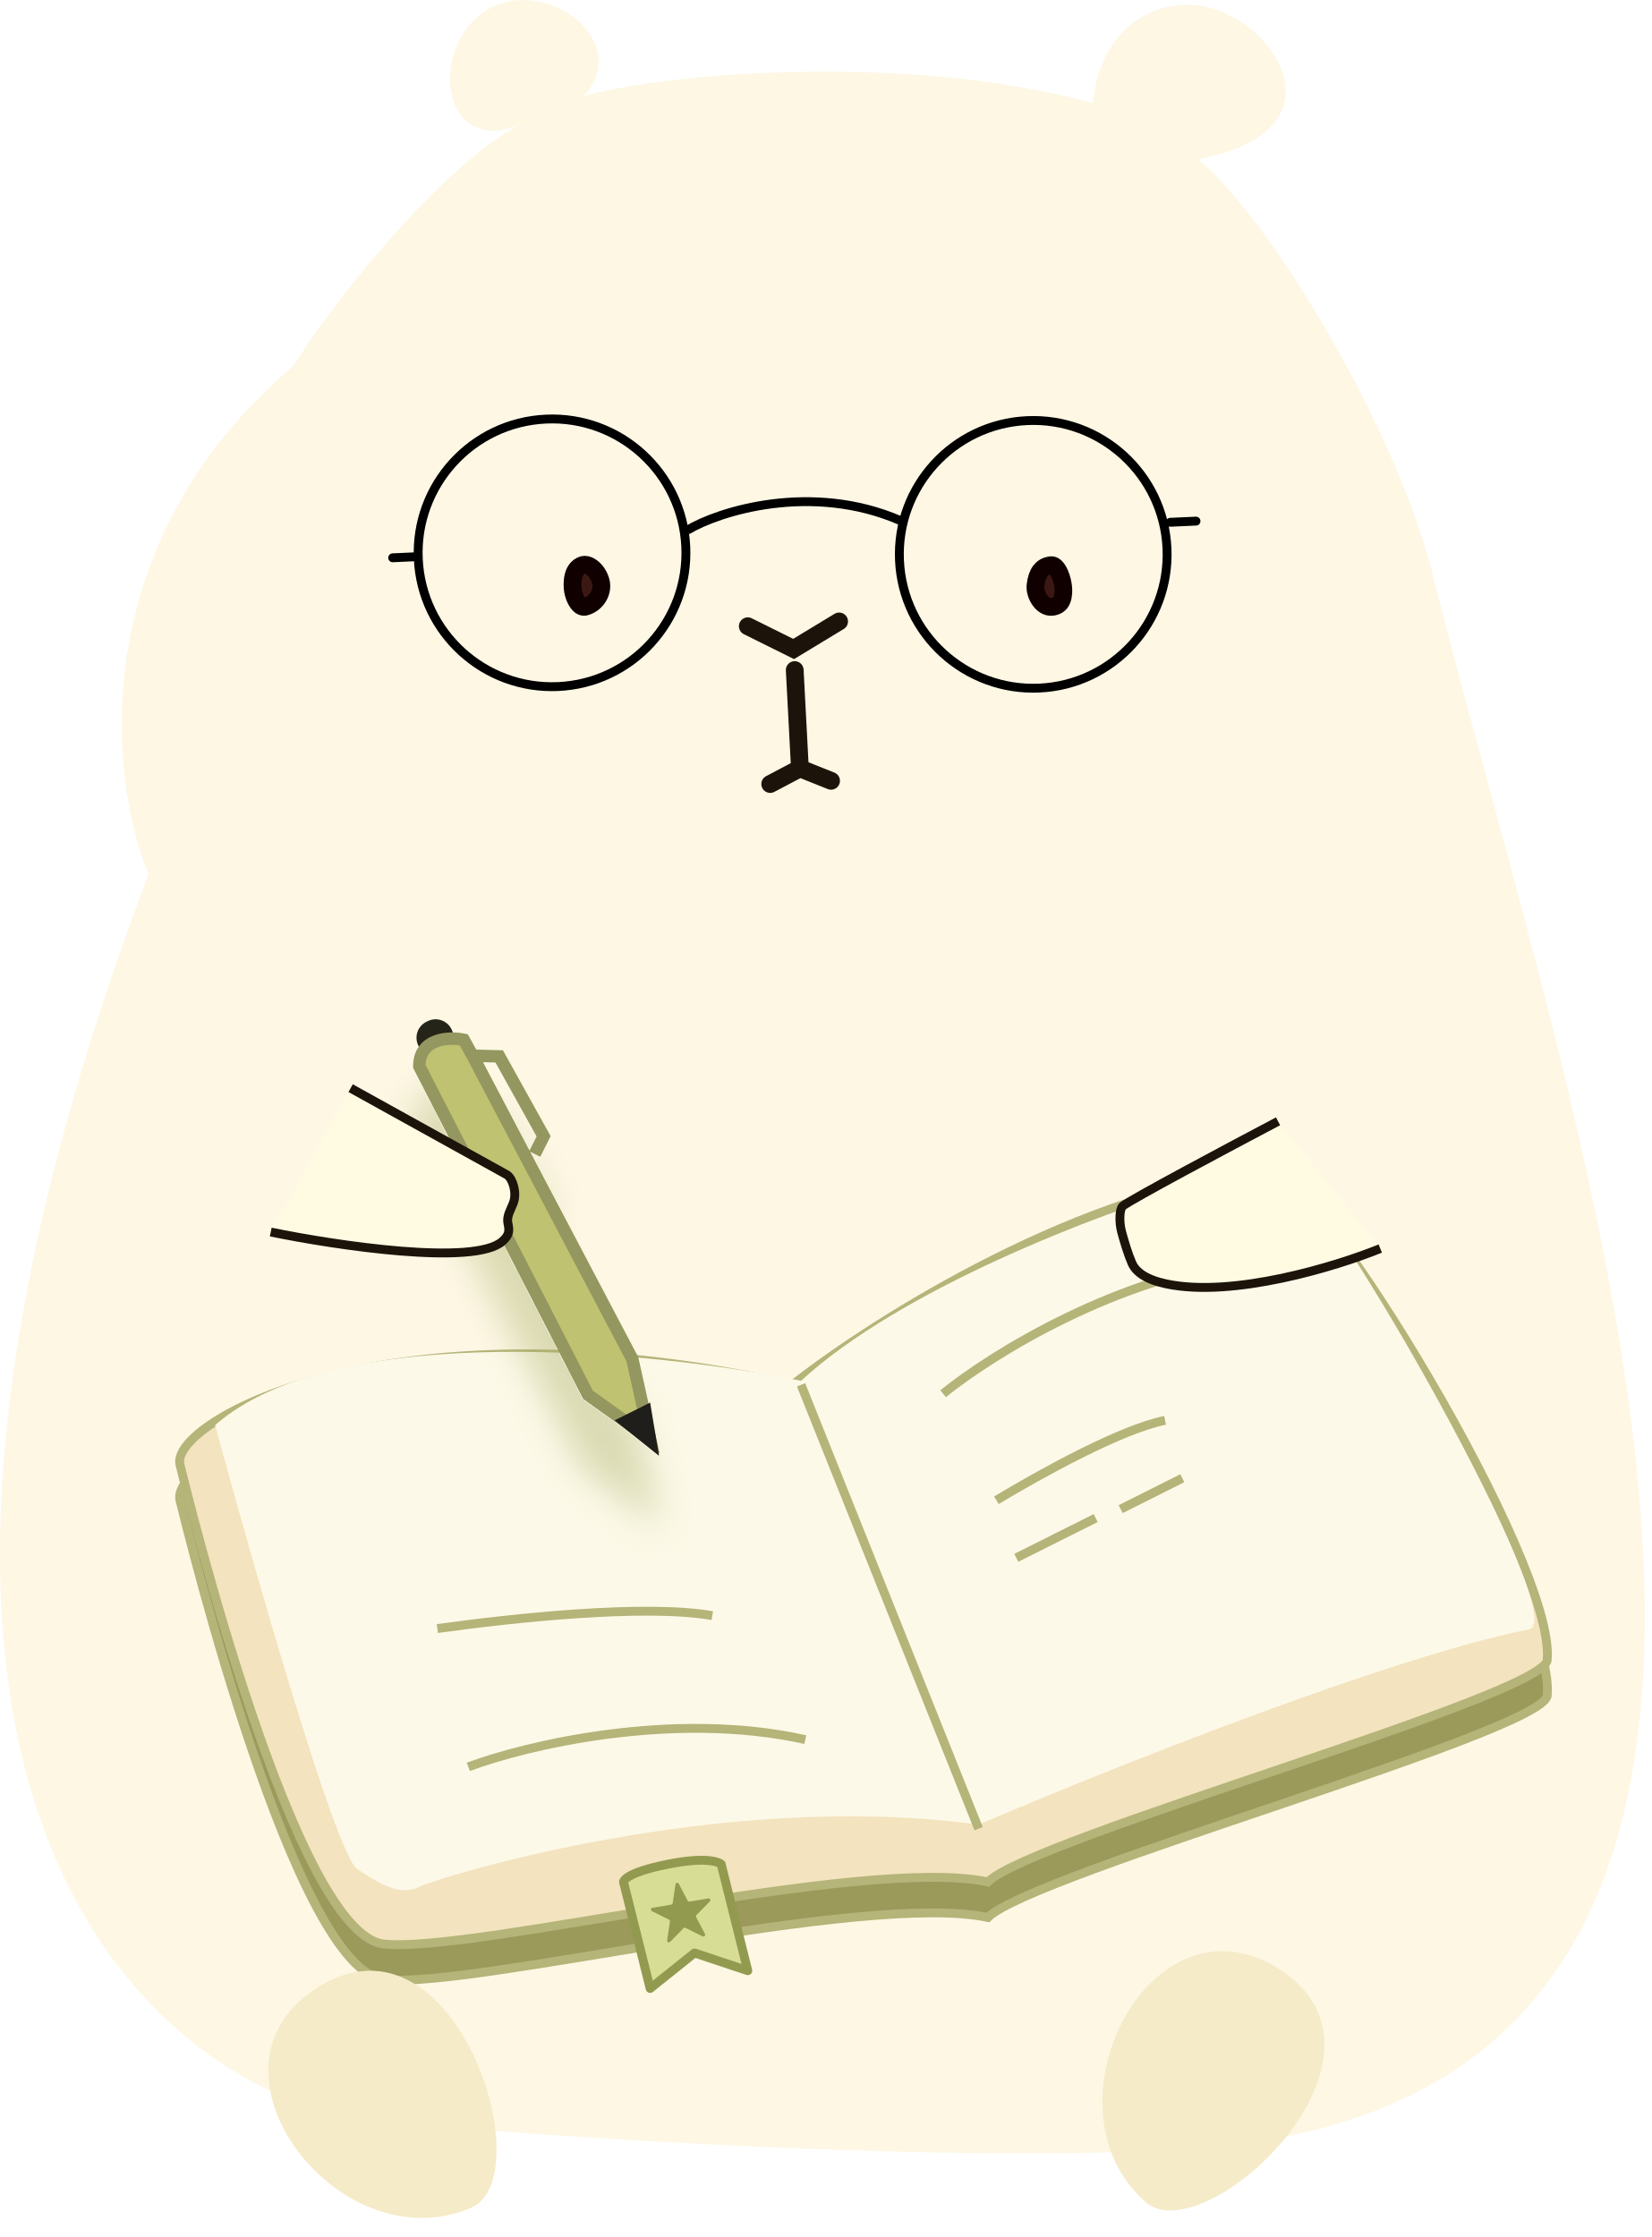
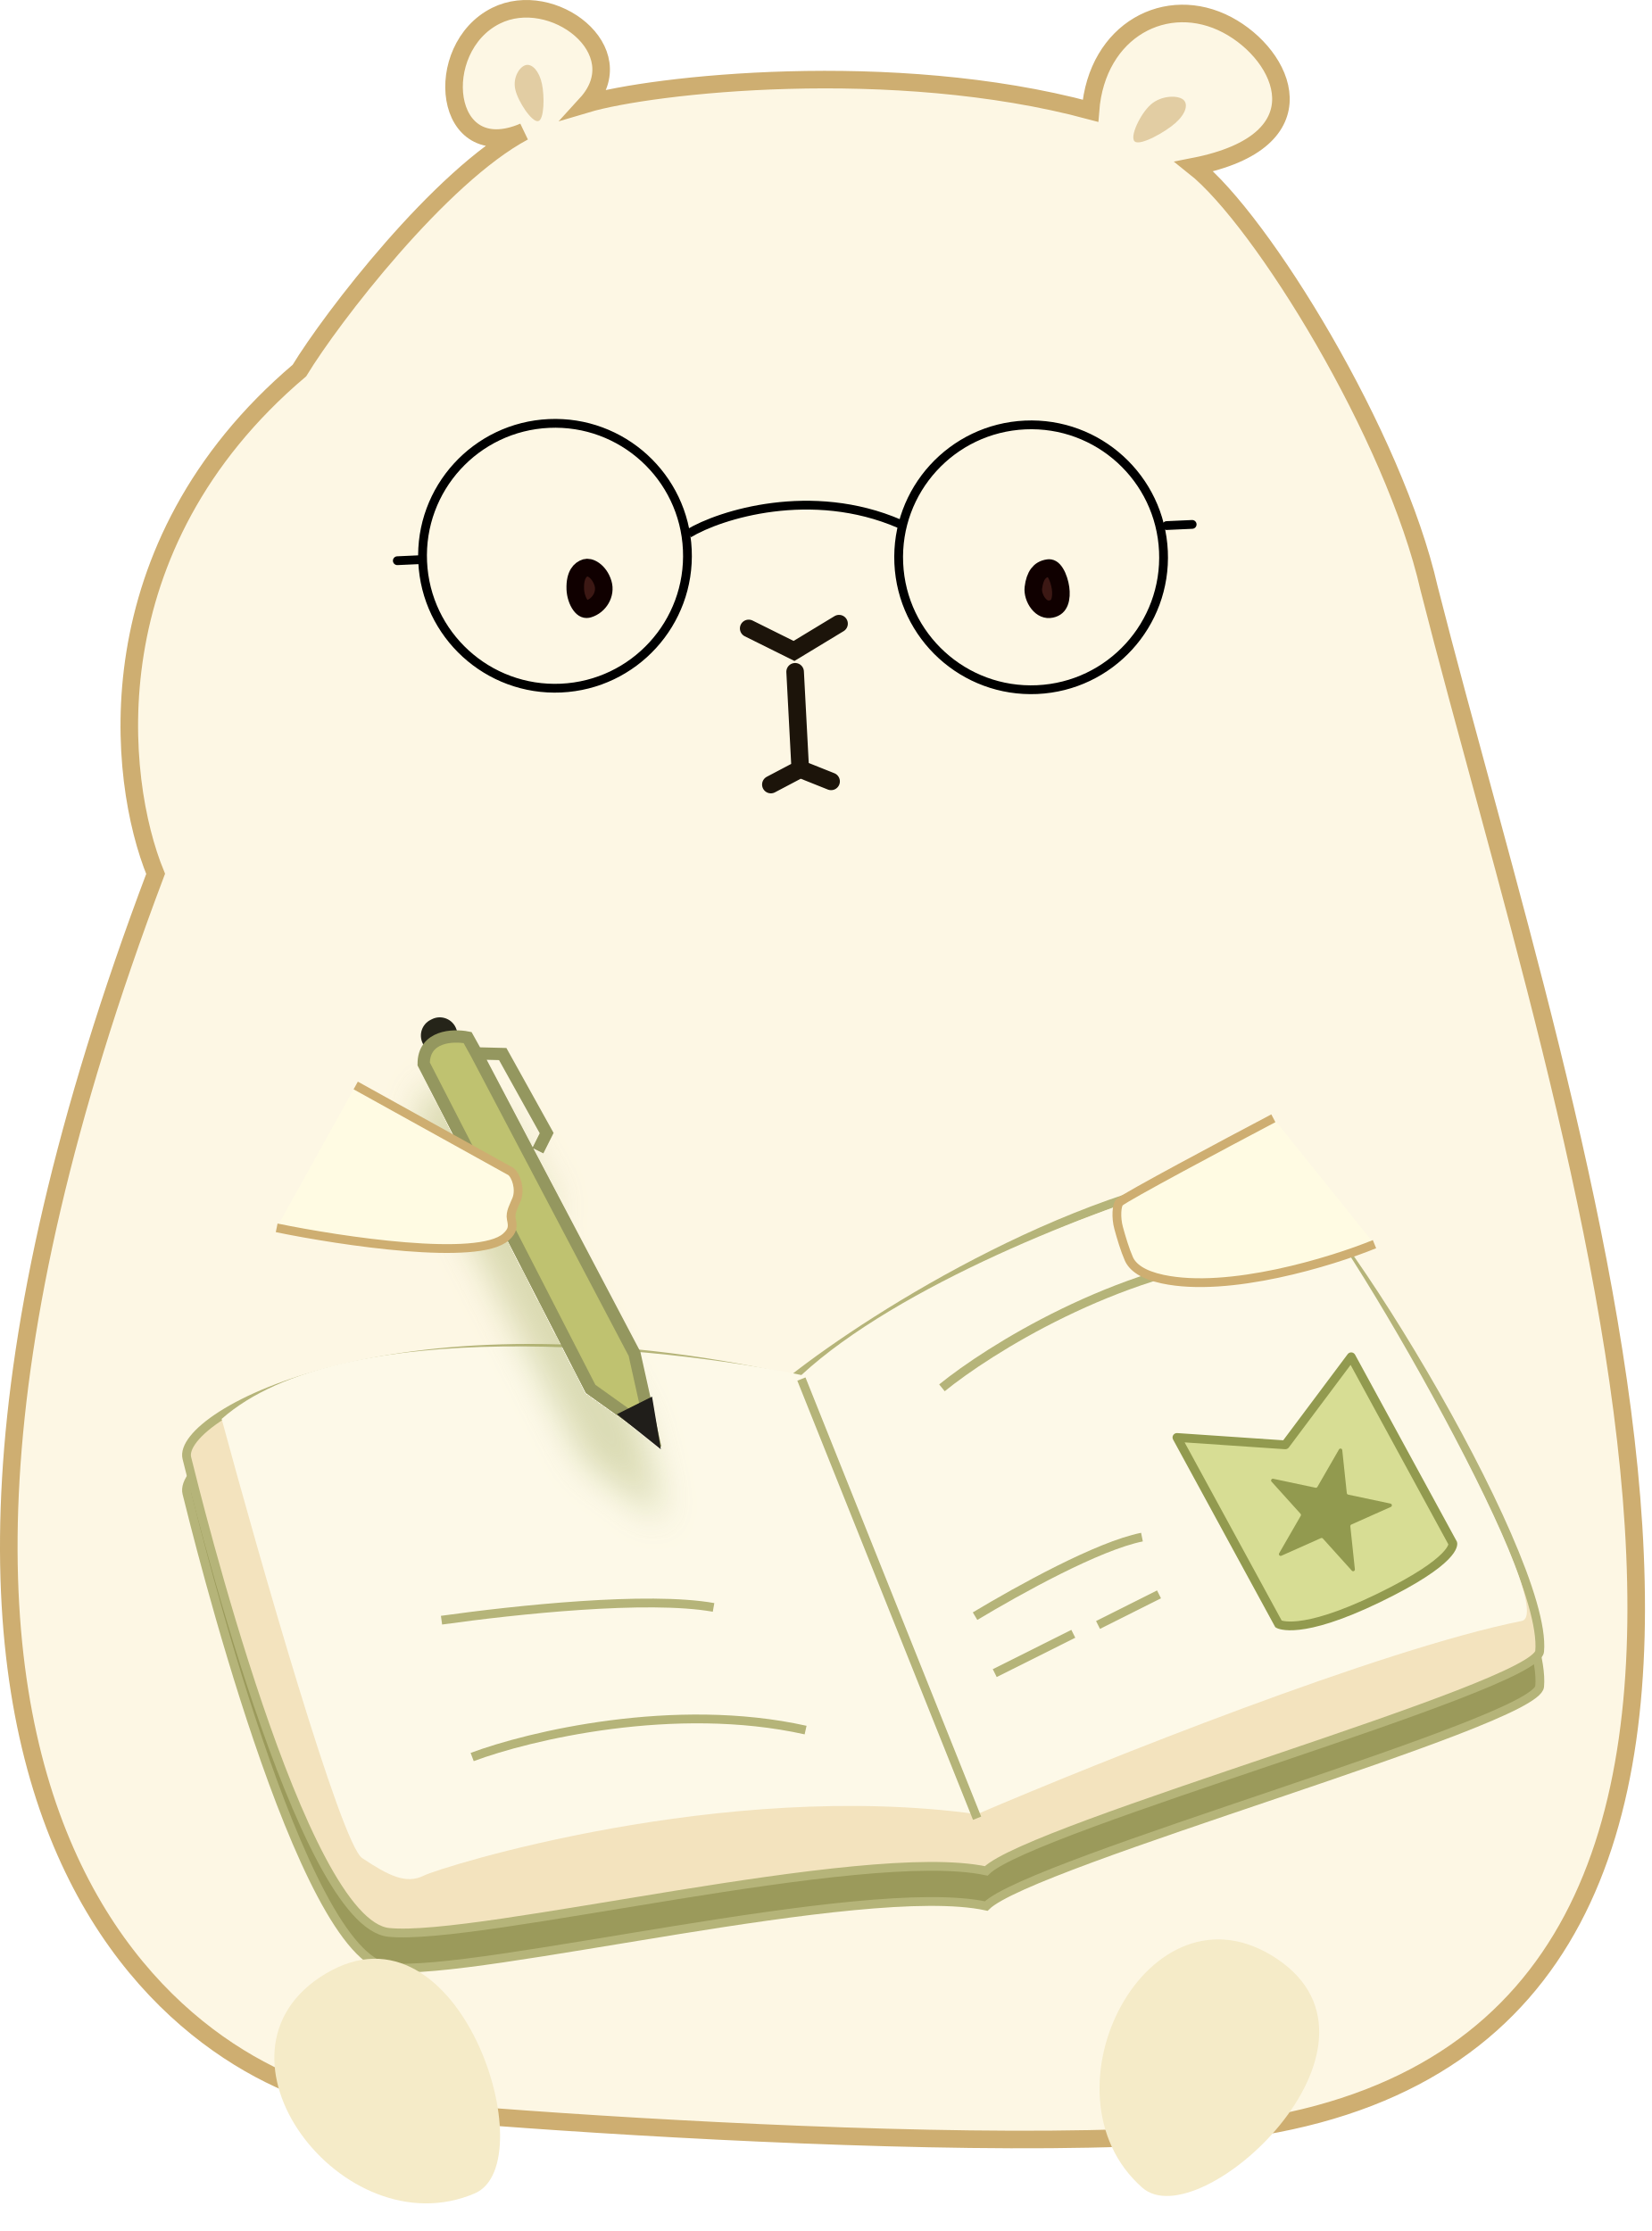
- <svg xmlns="http://www.w3.org/2000/svg" width="93" height="126" viewBox="0 0 93 126" fill="none">
-   <path d="M16.544 20.592C4.714 30.626 6.157 43.874 8.358 49.243C-12.768 105.226 11.791 118.298 20.373 119.354C21.677 119.514 24.264 119.753 27.635 120.008C37.11 120.725 52.774 121.574 63.524 121.202C66.237 121.109 68.638 120.937 70.547 120.666C70.821 120.627 71.085 120.585 71.339 120.542C106.988 114.469 88.899 64.691 80.845 33.003C78.865 24.288 71.299 12.017 67.47 8.98C74.864 7.527 72.619 2.642 69.358 0.918C65.925 -0.896 61.925 1.19 61.568 5.804C50.305 2.774 36.574 4.314 32.877 5.415C35.65 2.378 30.94 -1.209 27.727 0.397C24.03 2.246 24.691 8.98 29.312 6.999C24.559 9.534 18.392 17.555 16.544 20.592Z" fill="#FDF7E4" />
-   <path d="M42.115 35.273L44.695 36.555L47.258 35.002M44.758 37.741L45.05 43.279M45.05 43.279L43.377 44.161M45.05 43.279L46.805 43.98" stroke="#1C140A" stroke-linecap="round" />
-   <path d="M32.836 31.818C32.925 31.792 33.1 31.802 33.312 31.953C33.516 32.099 33.716 32.352 33.822 32.705C34.007 33.316 33.607 33.98 33.001 34.162C32.844 34.21 32.703 34.17 32.544 33.958C32.374 33.73 32.258 33.374 32.245 33.039C32.228 32.599 32.313 32.316 32.421 32.14C32.525 31.97 32.669 31.869 32.836 31.818ZM59.165 31.838C59.293 31.82 59.422 31.867 59.573 32.107C59.727 32.351 59.826 32.695 59.866 32.975C59.905 33.253 59.895 33.547 59.809 33.772C59.734 33.967 59.605 34.111 59.334 34.169C59.062 34.227 58.811 34.118 58.605 33.862C58.39 33.595 58.287 33.236 58.318 32.968C58.359 32.607 58.457 32.338 58.592 32.159C58.717 31.993 58.891 31.877 59.165 31.838Z" fill="#3C1814" stroke="#100000" />
-   <circle cx="31.09" cy="31.138" r="7.54" transform="rotate(-2.61419 31.0904 31.1376)" stroke="black" stroke-width="0.5" />
-   <path d="M38.699 29.868C40.482 28.789 45.697 27.155 50.702 29.32" stroke="black" stroke-width="0.5" />
-   <path d="M23.434 31.358L22.115 31.418" stroke="black" stroke-width="0.5" stroke-linecap="round" />
-   <path d="M65.906 29.418L67.357 29.352" stroke="black" stroke-width="0.5" stroke-linecap="round" />
-   <circle cx="58.19" cy="31.224" r="7.54" transform="rotate(-2.61419 58.19 31.2235)" stroke="black" stroke-width="0.5" />
-   <path d="M71.636 68.002C61.236 68.802 49.303 76.335 44.636 80.002C22.136 75.002 9.531 82.076 10.136 84.502C10.635 86.502 16.635 111.002 21.636 111.502C26.758 112.014 48.635 106.502 55.636 108.002C58.136 105.502 86.949 97.555 87.136 95.502C87.636 90.002 74.136 68.002 71.636 68.002Z" fill="#9B9A5B" stroke="#B5B479" stroke-width="0.5" />
-   <path d="M71.636 66.002C61.236 66.802 49.303 74.335 44.636 78.002C22.136 73.002 9.531 80.076 10.136 82.502C10.635 84.502 16.635 109.002 21.636 109.502C26.758 110.014 48.635 104.502 55.636 106.002C58.136 103.502 86.949 95.555 87.136 93.502C87.636 88.002 74.136 66.002 71.636 66.002Z" fill="#F3E3BE" stroke="#B5B479" stroke-width="0.5" />
-   <path d="M20.115 105.273C18.915 104.473 14.282 88.273 12.115 80.273C18.915 74.273 36.949 76.107 45.115 77.774C50.615 72.697 61.758 68.336 67.615 66.695C69.115 66.275 70.615 65.695 72.615 66.195C74.615 66.695 88.615 91.273 86.115 91.773C78.115 93.373 62.115 99.773 55.115 102.773C40.615 100.773 24.615 105.773 23.615 106.273C22.615 106.773 21.615 106.273 20.115 105.273Z" fill="#FDF9E8" />
-   <path d="M55.115 103.002L45.115 78.002" stroke="#B5B479" stroke-width="0.5" />
-   <path d="M53.115 78.502C55.782 76.335 63.015 71.802 70.615 71.002" stroke="#B5B479" stroke-width="0.5" />
-   <path d="M26.376 99.519C29.594 98.315 37.895 96.323 45.354 97.985" stroke="#B5B479" stroke-width="0.5" />
-   <path d="M56.115 84.502C58.615 83.002 63.115 80.502 65.615 80.002" stroke="#B5B479" stroke-width="0.5" />
-   <path d="M24.631 91.729C28.851 91.141 36.355 90.335 40.115 91.002" stroke="#B5B479" stroke-width="0.5" />
-   <path d="M57.236 87.744L61.707 85.506" stroke="#B5B479" stroke-width="0.5" />
-   <path d="M63.114 85.003L66.585 83.261" stroke="#B5B479" stroke-width="0.5" />
-   <path d="M36.615 112.002L35.115 106.001C35.115 106.001 35.115 105.501 37.615 105.001C40.115 104.502 40.615 105.001 40.615 105.001L42.115 111.002L39.115 110.002L36.615 112.002Z" fill="#D7DD94" />
-   <path d="M35.115 106.001H34.865V106.032L34.873 106.062L35.115 106.001ZM36.615 112.002L36.373 112.063C36.393 112.145 36.455 112.212 36.535 112.239C36.616 112.266 36.705 112.25 36.771 112.197L36.615 112.002ZM39.115 110.002L39.194 109.765C39.114 109.738 39.025 109.754 38.959 109.807L39.115 110.002ZM42.115 111.002L42.036 111.239C42.123 111.268 42.218 111.247 42.285 111.185C42.352 111.123 42.38 111.03 42.358 110.941L42.115 111.002ZM40.615 105.001L40.858 104.941L40.841 104.873L40.792 104.824L40.615 105.001ZM37.615 105.001L37.566 104.756V104.756L37.615 105.001ZM35.115 106.001L34.873 106.062L36.373 112.063L36.615 112.002L36.858 111.941L35.358 105.941L35.115 106.001ZM36.615 112.002L36.771 112.197L39.271 110.197L39.115 110.002L38.959 109.807L36.459 111.807L36.615 112.002ZM39.115 110.002L39.036 110.239L42.036 111.239L42.115 111.002L42.194 110.765L39.194 109.765L39.115 110.002ZM42.115 111.002L42.358 110.941L40.858 104.941L40.615 105.001L40.373 105.062L41.873 111.063L42.115 111.002ZM40.615 105.001C40.792 104.824 40.792 104.824 40.791 104.824C40.791 104.824 40.791 104.823 40.791 104.823C40.791 104.823 40.79 104.823 40.79 104.822C40.789 104.821 40.788 104.821 40.787 104.82C40.786 104.818 40.784 104.817 40.782 104.815C40.778 104.811 40.773 104.807 40.768 104.803C40.758 104.795 40.745 104.785 40.73 104.774C40.699 104.753 40.657 104.728 40.601 104.703C40.49 104.653 40.326 104.6 40.088 104.566C39.613 104.499 38.833 104.503 37.566 104.756L37.615 105.001L37.664 105.247C38.898 105 39.617 105.004 40.017 105.061C40.217 105.09 40.334 105.131 40.395 105.159C40.425 105.172 40.442 105.183 40.448 105.187C40.451 105.189 40.451 105.19 40.45 105.188C40.449 105.188 40.447 105.186 40.446 105.185C40.445 105.184 40.444 105.183 40.442 105.182C40.442 105.181 40.441 105.181 40.441 105.18C40.44 105.18 40.44 105.179 40.44 105.179C40.439 105.179 40.439 105.179 40.439 105.179C40.439 105.178 40.439 105.178 40.615 105.001ZM37.615 105.001L37.566 104.756C36.306 105.008 35.648 105.265 35.299 105.474C35.123 105.58 35.016 105.679 34.951 105.77C34.918 105.816 34.896 105.859 34.883 105.9C34.876 105.92 34.872 105.938 34.869 105.956C34.868 105.964 34.867 105.972 34.866 105.98C34.866 105.984 34.866 105.987 34.865 105.991C34.865 105.993 34.865 105.994 34.865 105.996C34.865 105.997 34.865 105.998 34.865 105.999C34.865 105.999 34.865 106 34.865 106C34.865 106.001 34.865 106.001 35.115 106.001C35.365 106.001 35.365 106.002 35.365 106.002C35.365 106.003 35.365 106.003 35.365 106.004C35.365 106.004 35.365 106.005 35.365 106.006C35.365 106.008 35.365 106.009 35.365 106.011C35.365 106.014 35.365 106.017 35.364 106.019C35.364 106.025 35.363 106.03 35.363 106.035C35.361 106.045 35.359 106.052 35.357 106.058C35.354 106.069 35.351 106.069 35.358 106.061C35.371 106.042 35.42 105.985 35.556 105.903C35.833 105.737 36.425 105.494 37.664 105.247L37.615 105.001Z" fill="#929A4F" />
-   <path d="M38.042 106.136C38.057 106.04 38.185 106.019 38.23 106.105L38.725 107.056C38.745 107.094 38.788 107.115 38.831 107.108L39.889 106.931C39.984 106.915 40.044 107.031 39.976 107.1L39.225 107.865C39.194 107.896 39.187 107.943 39.207 107.981L39.703 108.933C39.748 109.019 39.656 109.112 39.57 109.068L38.609 108.59C38.571 108.571 38.524 108.578 38.494 108.609L37.742 109.375C37.674 109.444 37.557 109.386 37.572 109.29L37.73 108.229C37.736 108.186 37.715 108.144 37.676 108.125L36.716 107.646C36.629 107.603 36.648 107.474 36.744 107.458L37.802 107.281C37.844 107.274 37.878 107.24 37.884 107.197L38.042 106.136Z" fill="#929A4F" />
+ <svg xmlns="http://www.w3.org/2000/svg" width="94" height="127" viewBox="0 0 94 127" fill="none">
+   <path d="M17.044 21.092C5.214 31.126 6.657 44.374 8.858 49.743C-12.268 105.726 12.291 118.798 20.873 119.854C22.177 120.014 24.764 120.253 28.135 120.508C37.61 121.225 53.274 122.074 64.024 121.702C66.737 121.609 69.138 121.437 71.047 121.166C71.321 121.127 71.585 121.085 71.839 121.042C107.488 114.969 89.399 65.191 81.345 33.503C79.365 24.788 71.799 12.517 67.97 9.48C75.364 8.027 73.119 3.142 69.858 1.418C66.425 -0.396 62.425 1.69 62.068 6.304C50.805 3.274 37.074 4.814 33.377 5.915C36.15 2.878 31.44 -0.709 28.227 0.897C24.53 2.746 25.191 9.48 29.812 7.499C25.059 10.034 18.892 18.055 17.044 21.092Z" fill="#FDF7E4" stroke="#CEAE71" />
+   <path d="M30.844 4.756C30.998 5.454 30.984 6.83 30.629 6.897C30.274 6.965 29.482 5.784 29.328 5.086C29.174 4.387 29.595 3.767 29.95 3.699C30.305 3.632 30.69 4.058 30.844 4.756Z" fill="#CEAE71" fill-opacity="0.56" />
+   <path d="M66.906 7.002C66.311 7.529 64.912 8.308 64.593 8.058C64.273 7.807 64.904 6.481 65.499 5.953C66.094 5.425 67.019 5.413 67.338 5.664C67.658 5.914 67.501 6.474 66.906 7.002Z" fill="#CEAE71" fill-opacity="0.56" />
+   <path d="M42.615 35.773L45.195 37.055L47.758 35.502M45.258 38.241L45.55 43.779M45.55 43.779L43.877 44.661M45.55 43.779L47.305 44.48" stroke="#1C140A" stroke-linecap="round" />
+   <path d="M33.336 32.318C33.425 32.292 33.6 32.302 33.812 32.453C34.016 32.599 34.216 32.852 34.322 33.205C34.507 33.816 34.107 34.48 33.501 34.662C33.344 34.71 33.203 34.67 33.044 34.458C32.874 34.23 32.758 33.874 32.745 33.539C32.728 33.099 32.813 32.816 32.921 32.64C33.025 32.47 33.169 32.369 33.336 32.318ZM59.665 32.338C59.793 32.32 59.922 32.367 60.073 32.607C60.227 32.851 60.326 33.195 60.366 33.475C60.405 33.753 60.395 34.047 60.309 34.272C60.234 34.467 60.105 34.611 59.834 34.669C59.562 34.727 59.311 34.618 59.105 34.362C58.89 34.095 58.787 33.736 58.818 33.468C58.859 33.107 58.957 32.838 59.092 32.659C59.217 32.493 59.391 32.377 59.665 32.338Z" fill="#3C1814" stroke="#100000" />
+   <circle cx="31.59" cy="31.638" r="7.54" transform="rotate(-2.61419 31.5904 31.6376)" stroke="black" stroke-width="0.5" />
+   <path d="M39.199 30.368C40.982 29.289 46.197 27.655 51.202 29.82" stroke="black" stroke-width="0.5" />
+   <path d="M23.934 31.858L22.615 31.918" stroke="black" stroke-width="0.5" stroke-linecap="round" />
+   <path d="M66.406 29.918L67.857 29.852" stroke="black" stroke-width="0.5" stroke-linecap="round" />
+   <circle cx="58.69" cy="31.724" r="7.54" transform="rotate(-2.61419 58.69 31.7235)" stroke="black" stroke-width="0.5" />
+   <path d="M72.136 68.502C61.736 69.302 49.803 76.835 45.136 80.502C22.636 75.502 10.031 82.576 10.636 85.002C11.135 87.002 17.135 111.502 22.136 112.002C27.258 112.514 49.135 107.002 56.136 108.502C58.636 106.002 87.449 98.055 87.636 96.002C88.136 90.502 74.636 68.502 72.136 68.502Z" fill="#9B9A5B" stroke="#B5B479" stroke-width="0.5" />
+   <path d="M72.136 66.502C61.736 67.302 49.803 74.835 45.136 78.502C22.636 73.502 10.031 80.576 10.636 83.002C11.135 85.002 17.135 109.502 22.136 110.002C27.258 110.514 49.135 105.002 56.136 106.502C58.636 104.002 87.449 96.055 87.636 94.002C88.136 88.502 74.636 66.502 72.136 66.502Z" fill="#F3E3BE" stroke="#B5B479" stroke-width="0.5" />
+   <path d="M20.615 105.773C19.415 104.973 14.782 88.773 12.615 80.773C19.415 74.773 37.449 76.607 45.615 78.274C51.115 73.197 62.258 68.836 68.115 67.195C69.615 66.775 71.115 66.195 73.115 66.695C75.115 67.195 89.115 91.773 86.615 92.273C78.615 93.873 62.615 100.273 55.615 103.273C41.115 101.273 25.115 106.273 24.115 106.773C23.115 107.273 22.115 106.773 20.615 105.773Z" fill="#FDF9E8" />
+   <path d="M55.615 103.502L45.615 78.502" stroke="#B5B479" stroke-width="0.5" />
+   <path d="M53.615 79.002C56.282 76.835 63.515 72.302 71.115 71.502" stroke="#B5B479" stroke-width="0.5" />
+   <path d="M26.876 100.019C30.094 98.815 38.395 96.823 45.854 98.485" stroke="#B5B479" stroke-width="0.5" />
+   <path d="M55.5 92C58 90.5 62.5 88 65 87.5" stroke="#B5B479" stroke-width="0.5" />
+   <path d="M25.131 92.229C29.351 91.641 36.855 90.835 40.615 91.502" stroke="#B5B479" stroke-width="0.5" />
+   <path d="M56.62 95.242L61.092 93.004" stroke="#B5B479" stroke-width="0.5" />
+   <path d="M62.499 92.501L65.97 90.759" stroke="#B5B479" stroke-width="0.5" />
+   <path d="M76.909 77.235L82.693 87.856C82.693 87.856 82.939 88.802 78.453 90.975C73.966 93.147 72.775 92.448 72.775 92.448L66.991 81.827L73.159 82.247L76.909 77.235Z" fill="#D7DD94" />
+   <path d="M82.693 87.856L82.935 87.793L82.927 87.763L82.913 87.736L82.693 87.856ZM76.909 77.235L77.129 77.115C77.088 77.041 77.012 76.992 76.927 76.986C76.842 76.98 76.76 77.017 76.709 77.085L76.909 77.235ZM73.159 82.247L73.142 82.497C73.227 82.502 73.309 82.465 73.359 82.397L73.159 82.247ZM66.991 81.827L67.008 81.578C66.917 81.572 66.83 81.615 66.78 81.692C66.731 81.769 66.728 81.867 66.771 81.947L66.991 81.827ZM72.775 92.448L72.555 92.567L72.589 92.628L72.648 92.663L72.775 92.448ZM82.693 87.856L82.913 87.736L77.129 77.115L76.909 77.235L76.689 77.355L82.474 87.975L82.693 87.856ZM76.909 77.235L76.709 77.085L72.959 82.097L73.159 82.247L73.359 82.397L77.109 77.385L76.909 77.235ZM73.159 82.247L73.176 81.998L67.008 81.578L66.991 81.827L66.974 82.077L73.142 82.497L73.159 82.247ZM66.991 81.827L66.771 81.947L72.555 92.567L72.775 92.448L72.995 92.328L67.21 81.708L66.991 81.827ZM72.775 92.448C72.648 92.663 72.649 92.663 72.649 92.664C72.649 92.664 72.65 92.664 72.65 92.664C72.65 92.664 72.651 92.665 72.651 92.665C72.652 92.665 72.653 92.666 72.654 92.667C72.657 92.668 72.659 92.669 72.662 92.671C72.668 92.674 72.675 92.677 72.684 92.681C72.7 92.689 72.722 92.699 72.75 92.709C72.806 92.729 72.884 92.751 72.988 92.769C73.197 92.806 73.51 92.825 73.96 92.774C74.856 92.674 76.303 92.293 78.561 91.2L78.453 90.975L78.344 90.75C76.116 91.829 74.725 92.185 73.903 92.278C73.494 92.324 73.229 92.304 73.074 92.277C72.997 92.263 72.947 92.248 72.92 92.238C72.906 92.233 72.898 92.23 72.895 92.228C72.894 92.228 72.894 92.228 72.895 92.228C72.895 92.229 72.896 92.229 72.897 92.23C72.898 92.23 72.899 92.23 72.899 92.231C72.9 92.231 72.9 92.231 72.9 92.231C72.901 92.231 72.901 92.232 72.901 92.232C72.901 92.232 72.902 92.232 72.775 92.448ZM78.453 90.975L78.561 91.2C80.814 90.109 81.904 89.314 82.433 88.776C82.699 88.505 82.832 88.291 82.895 88.127C82.927 88.044 82.941 87.975 82.944 87.917C82.946 87.889 82.946 87.864 82.944 87.843C82.943 87.833 82.942 87.823 82.94 87.815C82.939 87.811 82.939 87.807 82.938 87.803C82.937 87.801 82.937 87.799 82.936 87.798C82.936 87.797 82.936 87.796 82.936 87.795C82.936 87.795 82.936 87.794 82.936 87.794C82.935 87.793 82.935 87.793 82.693 87.856C82.451 87.918 82.451 87.918 82.451 87.917C82.451 87.917 82.451 87.916 82.451 87.916C82.451 87.915 82.45 87.914 82.45 87.914C82.45 87.912 82.449 87.911 82.449 87.909C82.448 87.907 82.448 87.904 82.448 87.902C82.447 87.897 82.446 87.893 82.446 87.89C82.445 87.884 82.446 87.882 82.446 87.883C82.445 87.887 82.444 87.908 82.428 87.948C82.397 88.029 82.311 88.187 82.077 88.425C81.607 88.903 80.577 89.668 78.344 90.75L78.453 90.975Z" fill="#929A4F" />
+   <path d="M77.119 89.333C77.13 89.429 77.011 89.482 76.946 89.41L75.298 87.583C75.269 87.551 75.222 87.541 75.183 87.559L72.936 88.561C72.847 88.601 72.76 88.504 72.808 88.42L74.037 86.288C74.058 86.251 74.053 86.204 74.024 86.171L72.376 84.344C72.311 84.272 72.376 84.159 72.471 84.179L74.878 84.689C74.921 84.698 74.964 84.678 74.986 84.641L76.214 82.509C76.262 82.425 76.39 82.452 76.4 82.548L76.659 84.995C76.664 85.038 76.696 85.073 76.738 85.082L79.146 85.592C79.24 85.612 79.254 85.742 79.166 85.781L76.919 86.784C76.879 86.802 76.855 86.843 76.86 86.886L77.119 89.333Z" fill="#929A4F" />
  <g filter="url(#filter0_d_390_1399)">
-     <path d="M23.562 58.896L23.615 59.002L25.615 58.502L25.48 58.096C25.287 57.519 24.628 57.245 24.084 57.518L24.01 57.555C23.516 57.802 23.316 58.402 23.562 58.896Z" fill="#252419" />
-     <path d="M23.615 60.064C23.615 58.464 25.282 58.398 26.115 58.564L26.615 59.464L35.615 76.564L36.615 81.064L33.115 78.564L23.615 60.064Z" fill="#BFC270" />
-     <path d="M26.615 59.464L26.115 58.564C25.282 58.398 23.615 58.464 23.615 60.064L33.115 78.564L36.615 81.064L35.615 76.564L26.615 59.464ZM26.615 59.464L28.115 59.502L30.615 64.002L30.115 65.002" stroke="#94975F" stroke-width="0.7" />
-     <path d="M36.615 79.002L34.615 80.002L37.115 82.002L36.615 79.002Z" fill="#201E1A" />
+     <path d="M24.062 59.396L24.115 59.502L26.115 59.002L25.98 58.596C25.787 58.019 25.128 57.745 24.584 58.018L24.51 58.055C24.016 58.302 23.816 58.902 24.062 59.396Z" fill="#252419" />
+     <path d="M24.115 60.564C24.115 58.964 25.782 58.898 26.615 59.064L27.115 59.964L36.115 77.064L37.115 81.564L33.615 79.064L24.115 60.564Z" fill="#BFC270" />
+     <path d="M27.115 59.964L26.615 59.064C25.782 58.898 24.115 58.964 24.115 60.564L33.615 79.064L37.115 81.564L36.115 77.064L27.115 59.964ZM27.115 59.964L28.615 60.002L31.115 64.502L30.615 65.502" stroke="#94975F" stroke-width="0.7" />
+     <path d="M37.115 79.502L35.115 80.502L37.615 82.502L37.115 79.502Z" fill="#201E1A" />
  </g>
-   <path d="M28.573 66.184L19.747 61.291L15.248 69.395C18.947 70.155 26.736 71.323 28.302 69.911C28.716 69.538 28.687 69.292 28.604 68.895C28.522 68.507 28.765 68.135 28.908 67.765C29.126 67.197 28.885 66.419 28.573 66.184Z" fill="#FFFBE3" />
-   <path d="M19.747 61.291L28.573 66.184C28.885 66.419 29.126 67.197 28.908 67.765C28.765 68.135 28.522 68.507 28.604 68.895C28.687 69.292 28.716 69.538 28.302 69.911C26.736 71.323 18.947 70.155 15.248 69.395" stroke="#1C140A" stroke-width="0.5" />
-   <path d="M63.227 67.936C63.597 67.609 69.216 64.614 71.979 63.158L77.735 70.324C75.286 71.322 69.447 73.118 65.678 72.315C64.543 72.073 63.967 71.643 63.752 71.155C63.53 70.649 63.316 69.932 63.171 69.399C63.01 68.81 63.056 68.088 63.227 67.936Z" fill="#FFFBE3" />
-   <path d="M71.979 63.158C69.216 64.614 63.597 67.609 63.227 67.936C63.056 68.088 63.01 68.81 63.171 69.399C63.316 69.932 63.53 70.649 63.752 71.155C63.967 71.643 64.543 72.073 65.678 72.315C69.447 73.118 75.286 71.322 77.735 70.324" stroke="#1C140A" stroke-width="0.5" />
-   <path d="M26.526 124.357C19.027 127.572 10.526 116.357 18.026 111.857C25.696 107.255 30.527 122.642 26.526 124.357Z" fill="#F5EBC8" />
-   <path d="M64.515 124.031C58.4 118.629 64.897 106.146 72.174 110.999C79.616 115.961 67.777 126.913 64.515 124.031Z" fill="#F5EBC8" />
+   <path d="M29.073 66.684L20.247 61.791L15.748 69.895C19.447 70.655 27.236 71.823 28.802 70.411C29.216 70.038 29.187 69.792 29.104 69.395C29.022 69.007 29.265 68.635 29.408 68.265C29.626 67.697 29.385 66.919 29.073 66.684Z" fill="#FFFBE3" />
+   <path d="M20.247 61.791L29.073 66.684C29.385 66.919 29.626 67.697 29.408 68.265C29.265 68.635 29.022 69.007 29.104 69.395C29.187 69.792 29.216 70.038 28.802 70.411C27.236 71.823 19.447 70.655 15.748 69.895" stroke="#CEAE71" stroke-width="0.5" />
+   <path d="M63.727 68.436C64.097 68.109 69.716 65.114 72.479 63.658L78.235 70.824C75.786 71.822 69.947 73.618 66.178 72.815C65.043 72.573 64.467 72.143 64.252 71.655C64.03 71.149 63.816 70.432 63.671 69.899C63.51 69.31 63.556 68.588 63.727 68.436Z" fill="#FFFBE3" />
+   <path d="M72.479 63.658C69.716 65.114 64.097 68.109 63.727 68.436C63.556 68.588 63.51 69.31 63.671 69.899C63.816 70.432 64.03 71.149 64.252 71.655C64.467 72.143 65.043 72.573 66.178 72.815C69.947 73.618 75.786 71.822 78.235 70.824" stroke="#CEAE71" stroke-width="0.5" />
+   <path d="M27.026 124.857C19.527 128.072 11.026 116.857 18.526 112.357C26.196 107.755 31.027 123.142 27.026 124.857Z" fill="#F5EBC8" />
+   <path d="M65.015 124.531C58.9 119.129 65.397 106.646 72.674 111.499C80.116 116.461 68.277 127.413 65.015 124.531Z" fill="#F5EBC8" />
  <defs>
-     <filter id="filter0_d_390_1399" x="21.266" y="57.412" width="17.889" height="30.59" filterUnits="userSpaceOnUse" color-interpolation-filters="sRGB">
+     <filter id="filter0_d_390_1399" x="21.766" y="57.912" width="17.889" height="30.59" filterUnits="userSpaceOnUse" color-interpolation-filters="sRGB">
      <feFlood flood-opacity="0" result="BackgroundImageFix" />
      <feColorMatrix in="SourceAlpha" type="matrix" values="0 0 0 0 0 0 0 0 0 0 0 0 0 0 0 0 0 0 127 0" result="hardAlpha" />
      <feOffset dy="4" />
      <feGaussianBlur stdDeviation="1" />
      <feComposite in2="hardAlpha" operator="out" />
      <feColorMatrix type="matrix" values="0 0 0 0 0.647 0 0 0 0 0.682 0 0 0 0 0.4 0 0 0 0.4 0" />
      <feBlend mode="normal" in2="BackgroundImageFix" result="effect1_dropShadow_390_1399" />
      <feBlend mode="normal" in="SourceGraphic" in2="effect1_dropShadow_390_1399" result="shape" />
    </filter>
  </defs>
</svg>
